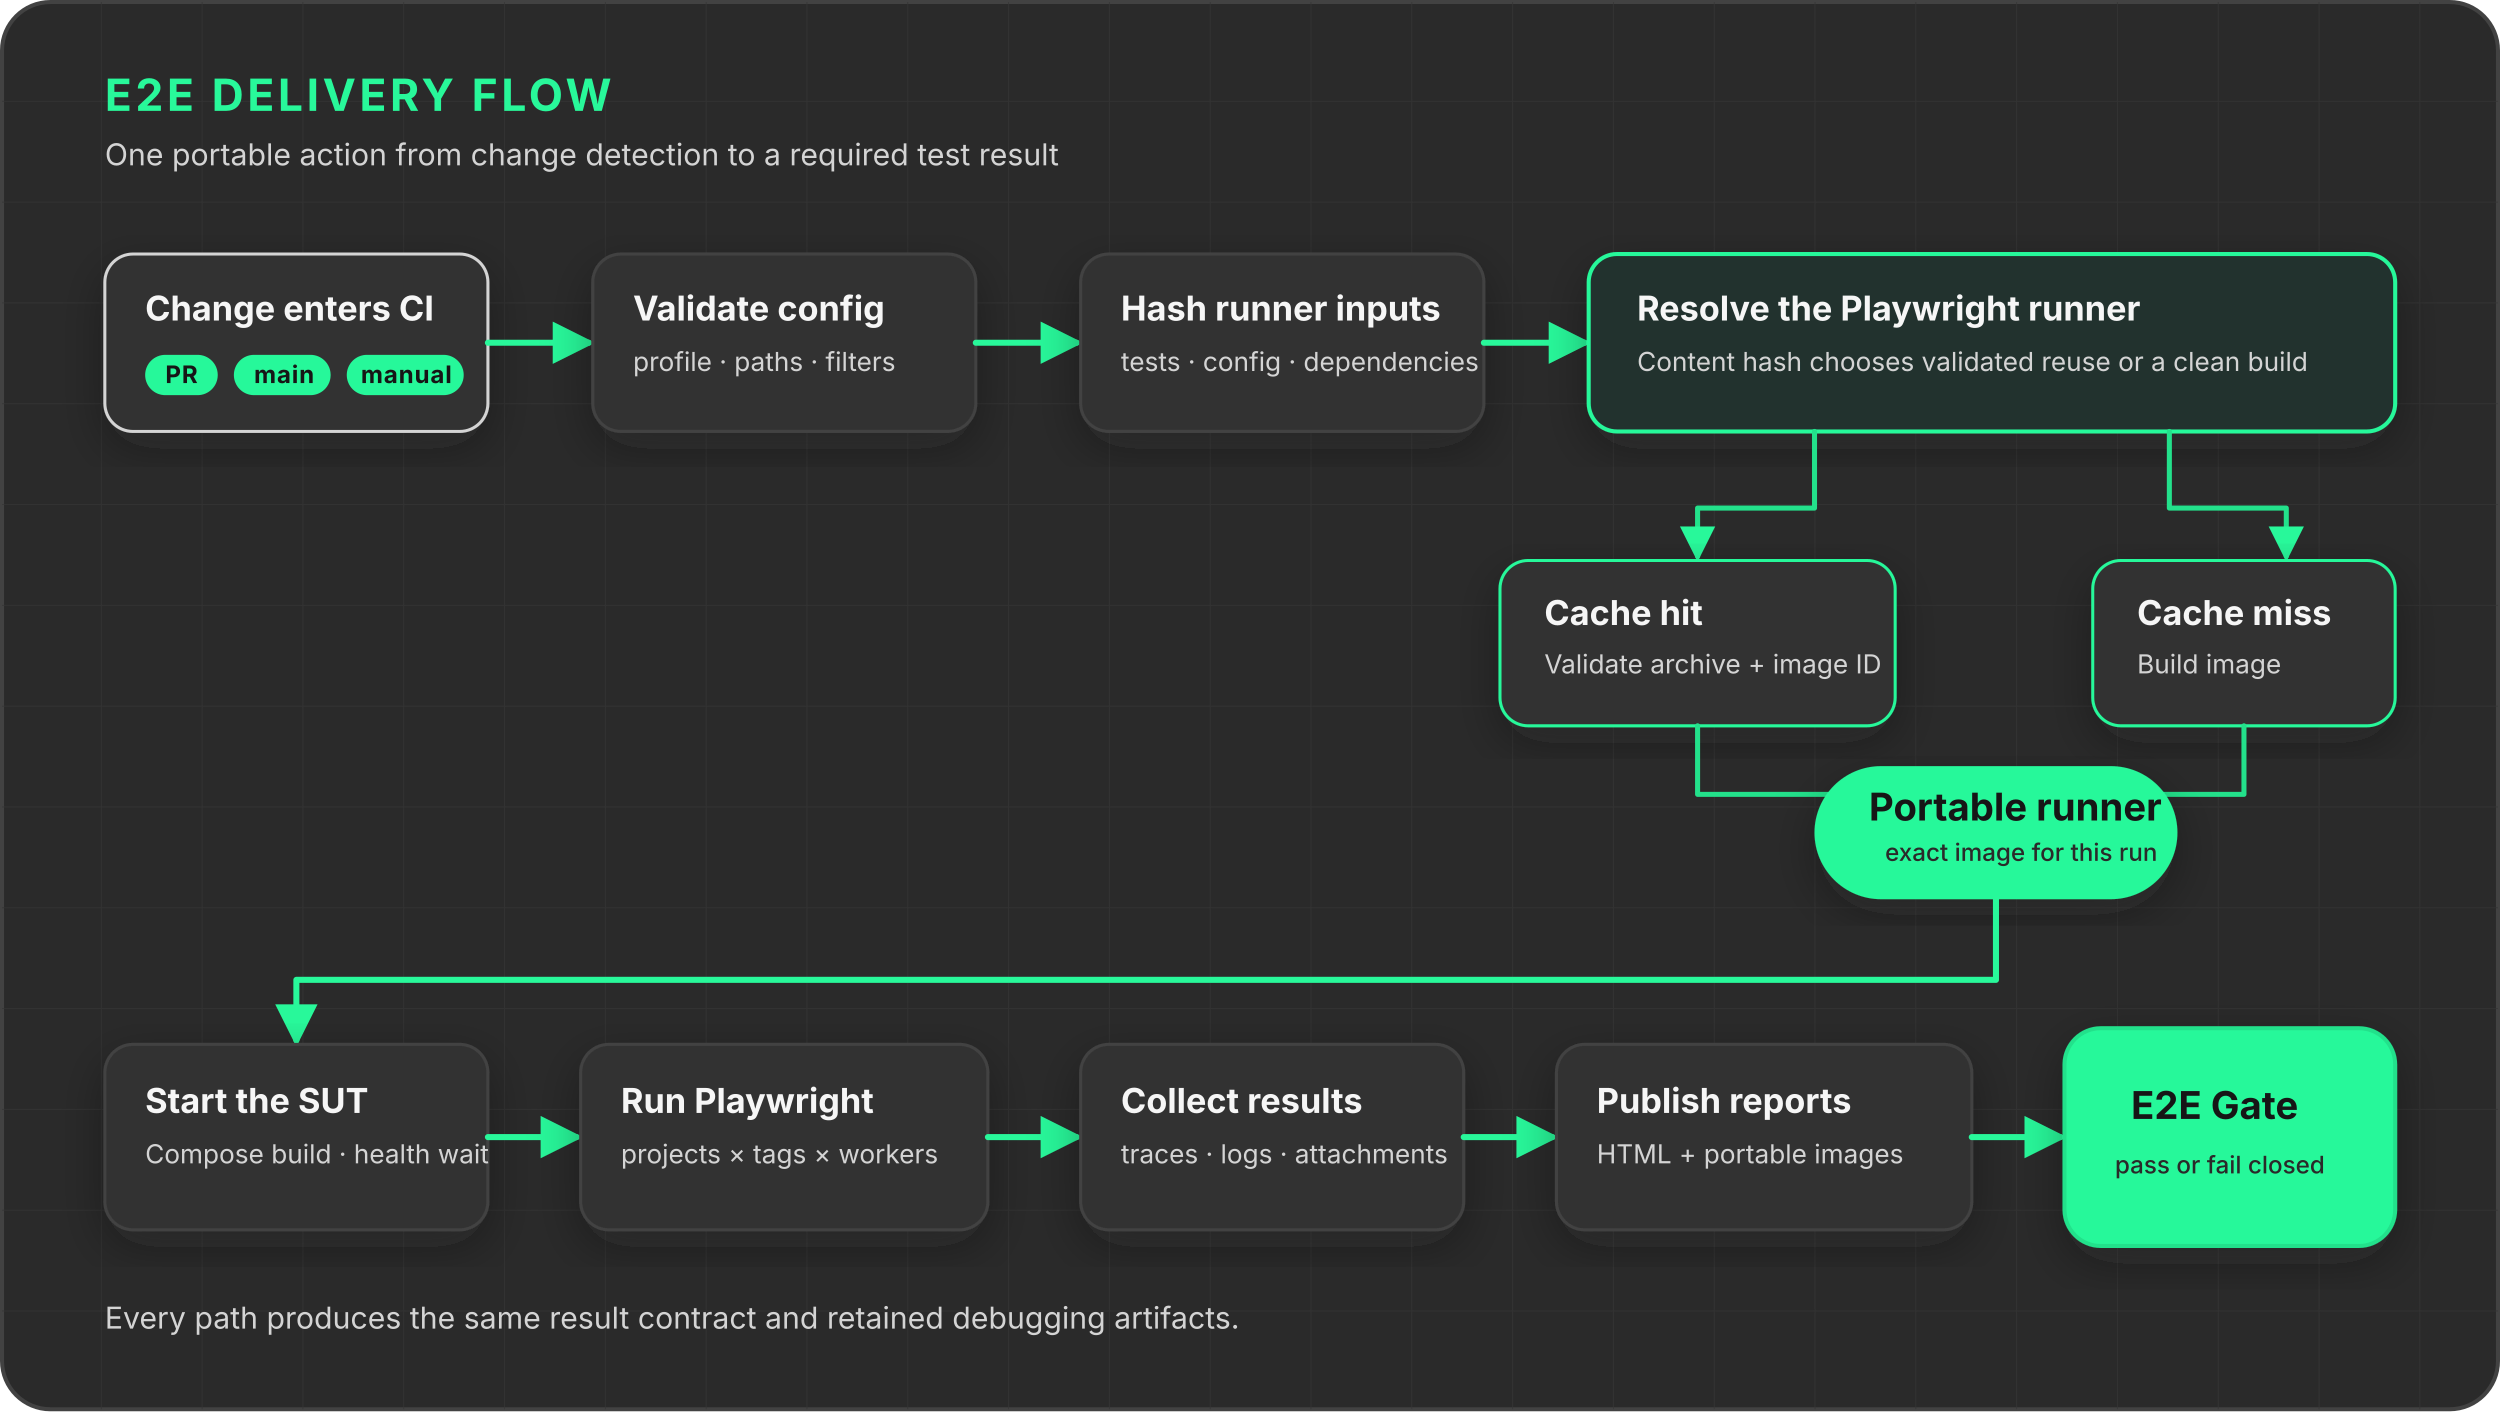
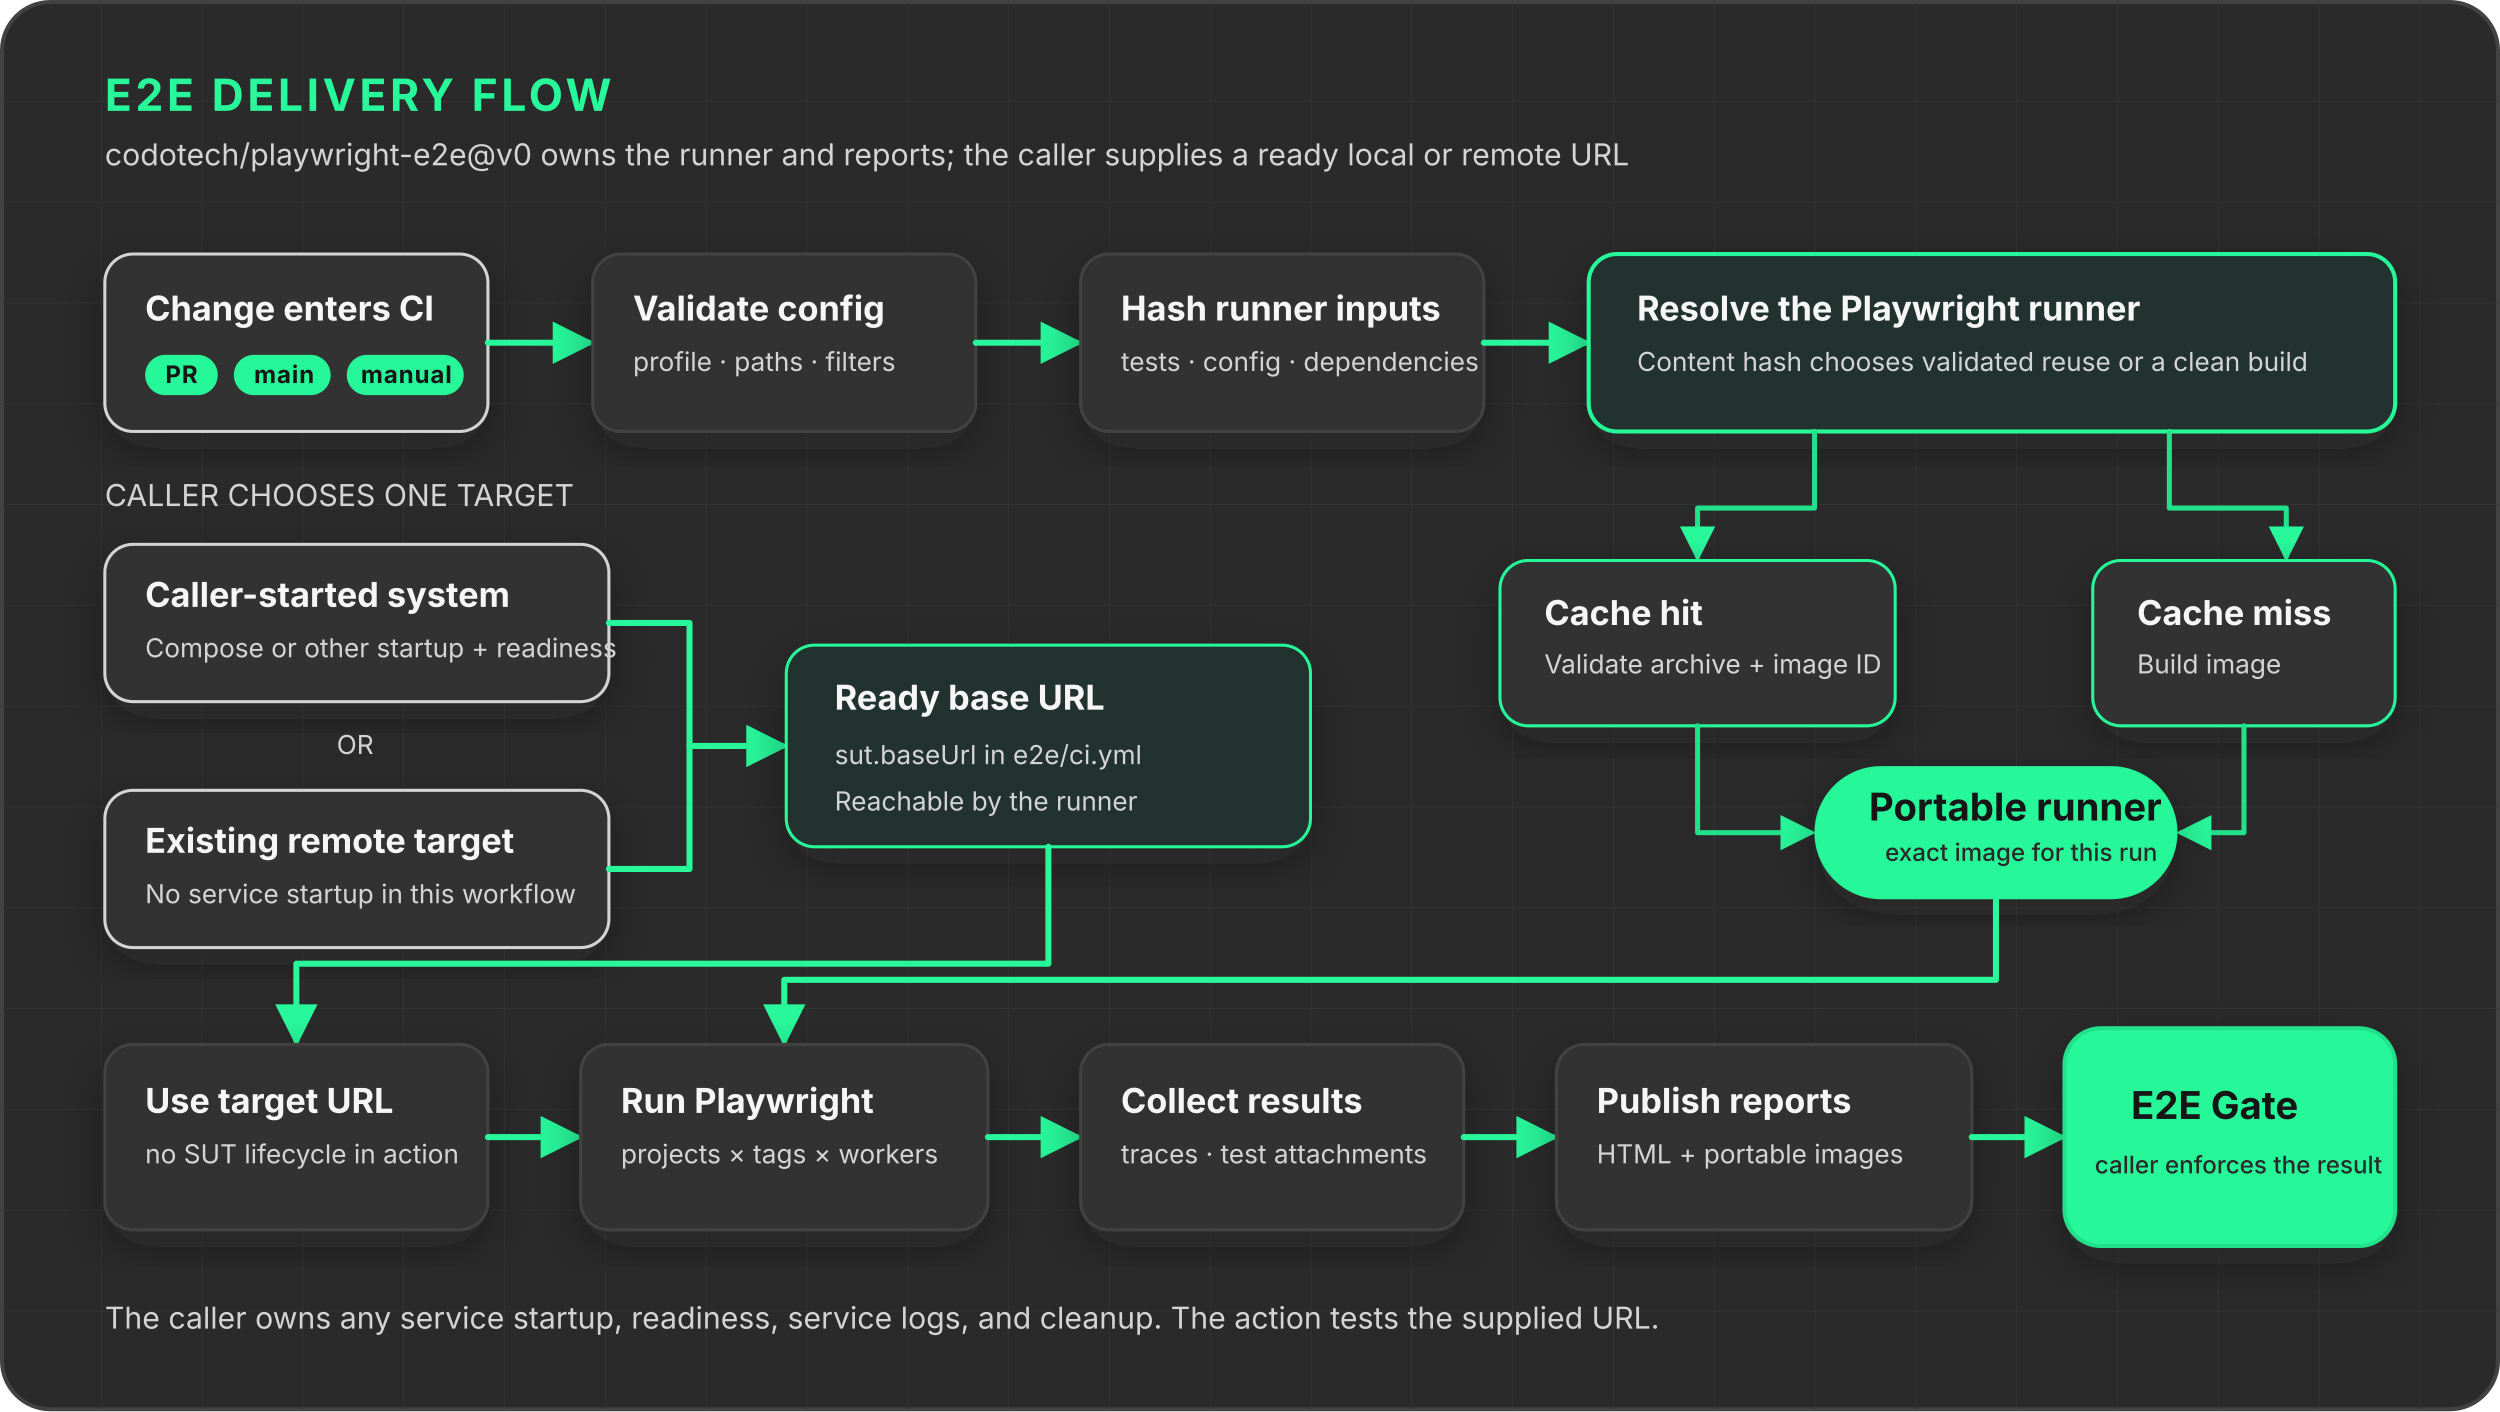
<svg xmlns="http://www.w3.org/2000/svg" width="1240" height="700" viewBox="0 0 1240 700" fill="none" role="img" aria-labelledby="title description">
  <defs>
    <pattern id="grid" width="50" height="50" patternUnits="userSpaceOnUse">
      <path d="M 50 0 L 0 0 0 50" fill="none" stroke="#353535" stroke-width="1" />
    </pattern>
    <marker id="arrow" viewBox="0 0 10 10" refX="8.5" refY="5" markerWidth="7" markerHeight="7" orient="auto-start-reverse">
      <path d="M 0 0 L 10 5 L 0 10 z" fill="#28F89A" />
    </marker>
    <filter id="shadow" x="-20%" y="-20%" width="140%" height="140%">
      <feDropShadow dx="0" dy="8" stdDeviation="12" flood-color="#181818" flood-opacity="0.32" />
    </filter>
    <style>
      .heading { font: 700 22px Inter, Geist, Arial, sans-serif; letter-spacing: 1.8px; fill: #28F89A; }
      .subtitle { font: 400 15px Inter, Geist, Arial, sans-serif; fill: #D4D4D4; }
      .label { font: 650 17px Inter, Geist, Arial, sans-serif; fill: #F6F6F6; }
      .detail { font: 400 13px Inter, Geist, Arial, sans-serif; fill: #D4D4D4; }
      .chip { font: 650 12px Inter, Geist, Arial, sans-serif; fill: #181818; letter-spacing: 0.4px; }
      .gate { font: 750 19px Inter, Geist, Arial, sans-serif; fill: #181818; }
      .gate-detail { font: 550 12px Inter, Geist, Arial, sans-serif; fill: #2A2A2A; }
      .connector { stroke: #28F89A; stroke-width: 3; stroke-linecap: round; stroke-linejoin: round; marker-end: url(#arrow); }
      .branch { stroke: #23E18B; stroke-width: 2.5; stroke-linecap: round; stroke-linejoin: round; marker-end: url(#arrow); }
    </style>
  </defs>
  <rect x="1" y="1" width="1238" height="698" rx="24" fill="#2A2A2A" stroke="#424242" stroke-width="2" />
  <rect x="1" y="1" width="1238" height="698" rx="24" fill="url(#grid)" opacity="0.72" />
  <text x="52" y="55" class="heading">E2E DELIVERY FLOW</text>
-   <text x="52" y="82" class="subtitle">One portable action from change detection to a required test result</text>
+   <text x="52" y="82" class="subtitle">codotech/playwright-e2e@v0 owns the runner and reports; the caller supplies a ready local or remote URL</text>
  <g filter="url(#shadow)">
    <rect x="52" y="126" width="190" height="88" rx="14" fill="#333333" stroke="#D4D4D4" stroke-width="1.5" />
    <text x="72" y="159" class="label">Change enters CI</text>
    <rect x="72" y="176" width="36" height="20" rx="10" fill="#28F89A" />
    <text x="82" y="190" class="chip">PR</text>
    <rect x="116" y="176" width="48" height="20" rx="10" fill="#28F89A" />
    <text x="126" y="190" class="chip">main</text>
    <rect x="172" y="176" width="58" height="20" rx="10" fill="#28F89A" />
    <text x="179" y="190" class="chip">manual</text>
  </g>
  <path d="M242 170 H292" class="connector" />
  <g filter="url(#shadow)">
    <rect x="294" y="126" width="190" height="88" rx="14" fill="#333333" stroke="#424242" stroke-width="1.5" />
    <text x="314" y="159" class="label">Validate config</text>
    <text x="314" y="184" class="detail">profile · paths · filters</text>
  </g>
  <path d="M484 170 H534" class="connector" />
  <g filter="url(#shadow)">
    <rect x="536" y="126" width="200" height="88" rx="14" fill="#333333" stroke="#424242" stroke-width="1.5" />
    <text x="556" y="159" class="label">Hash runner inputs</text>
    <text x="556" y="184" class="detail">tests · config · dependencies</text>
  </g>
  <path d="M736 170 H786" class="connector" />
  <g filter="url(#shadow)">
    <rect x="788" y="126" width="400" height="88" rx="14" fill="#22332F" stroke="#28F89A" stroke-width="2" />
    <text x="812" y="159" class="label">Resolve the Playwright runner</text>
    <text x="812" y="184" class="detail">Content hash chooses validated reuse or a clean build</text>
  </g>
  <path d="M900 214 V252 H842 V276" class="branch" />
  <path d="M1076 214 V252 H1134 V276" class="branch" />
  <g filter="url(#shadow)">
    <rect x="744" y="278" width="196" height="82" rx="14" fill="#333333" stroke="#28F89A" stroke-width="1.5" />
    <text x="766" y="310" class="label">Cache hit</text>
    <text x="766" y="334" class="detail">Validate archive + image ID</text>
  </g>
  <g filter="url(#shadow)">
    <rect x="1038" y="278" width="150" height="82" rx="14" fill="#333333" stroke="#28F89A" stroke-width="1.5" />
    <text x="1060" y="310" class="label">Cache miss</text>
    <text x="1060" y="334" class="detail">Build image</text>
  </g>
-   <path d="M842 360 V394 H946" class="branch" />
-   <path d="M1113 360 V394 H1028" class="branch" />
+   <path d="M842 360 V413 H898" class="branch" />
+   <path d="M1113 360 V413 H1082" class="branch" />
  <g filter="url(#shadow)">
    <rect x="900" y="380" width="180" height="66" rx="33" fill="#28F89A" />
    <text x="927" y="407" class="gate">Portable runner</text>
    <text x="935" y="427" class="gate-detail">exact image for this run</text>
  </g>
-   <path d="M990 446 V486 H147 V516" class="connector" />
+   <path d="M990 446 V486 H389 V516" class="connector" />
+   <text x="52" y="251" class="subtitle">CALLER CHOOSES ONE TARGET</text>
+   <g filter="url(#shadow)">
+     <rect x="52" y="270" width="250" height="78" rx="14" fill="#333333" stroke="#D4D4D4" stroke-width="1.5" />
+     <text x="72" y="301" class="label">Caller-started system</text>
+     <text x="72" y="326" class="detail">Compose or other startup + readiness</text>
+   </g>
+   <text x="167" y="374" class="detail">OR</text>
+   <g filter="url(#shadow)">
+     <rect x="52" y="392" width="250" height="78" rx="14" fill="#333333" stroke="#D4D4D4" stroke-width="1.5" />
+     <text x="72" y="423" class="label">Existing remote target</text>
+     <text x="72" y="448" class="detail">No service startup in this workflow</text>
+   </g>
+   <path d="M302 309 H342 V370 H388" class="connector" />
+   <path d="M302 431 H342 V370" stroke="#28F89A" stroke-width="3" stroke-linecap="round" stroke-linejoin="round" />
+   <g filter="url(#shadow)">
+     <rect x="390" y="320" width="260" height="100" rx="14" fill="#22332F" stroke="#28F89A" stroke-width="1.5" />
+     <text x="414" y="352" class="label">Ready base URL</text>
+     <text x="414" y="379" class="detail">sut.baseUrl in e2e/ci.yml</text>
+     <text x="414" y="402" class="detail">Reachable by the runner</text>
+   </g>
+   <path d="M520 420 V478 H147 V516" class="connector" />
  <g filter="url(#shadow)">
    <rect x="52" y="518" width="190" height="92" rx="14" fill="#333333" stroke="#424242" stroke-width="1.5" />
-     <text x="72" y="552" class="label">Start the SUT</text>
-     <text x="72" y="577" class="detail">Compose build · health wait</text>
+     <text x="72" y="552" class="label">Use target URL</text>
+     <text x="72" y="577" class="detail">no SUT lifecycle in action</text>
  </g>
  <path d="M242 564 H286" class="connector" />
  <g filter="url(#shadow)">
    <rect x="288" y="518" width="202" height="92" rx="14" fill="#333333" stroke="#424242" stroke-width="1.5" />
    <text x="308" y="552" class="label">Run Playwright</text>
    <text x="308" y="577" class="detail">projects × tags × workers</text>
  </g>
  <path d="M490 564 H534" class="connector" />
  <g filter="url(#shadow)">
    <rect x="536" y="518" width="190" height="92" rx="14" fill="#333333" stroke="#424242" stroke-width="1.5" />
    <text x="556" y="552" class="label">Collect results</text>
-     <text x="556" y="577" class="detail">traces · logs · attachments</text>
+     <text x="556" y="577" class="detail">traces · test attachments</text>
  </g>
  <path d="M726 564 H770" class="connector" />
  <g filter="url(#shadow)">
    <rect x="772" y="518" width="206" height="92" rx="14" fill="#333333" stroke="#424242" stroke-width="1.5" />
    <text x="792" y="552" class="label">Publish reports</text>
    <text x="792" y="577" class="detail">HTML + portable images</text>
  </g>
  <path d="M978 564 H1022" class="connector" />
  <g filter="url(#shadow)">
    <rect x="1024" y="510" width="164" height="108" rx="18" fill="#28F89A" stroke="#23E18B" stroke-width="2" />
    <text x="1057" y="555" class="gate">E2E Gate</text>
-     <text x="1049" y="582" class="gate-detail">pass or fail closed</text>
+     <text x="1039" y="582" class="gate-detail">caller enforces the result</text>
  </g>
-   <text x="52" y="659" class="subtitle">Every path produces the same result contract and retained debugging artifacts.</text>
+   <text x="52" y="659" class="subtitle">The caller owns any service startup, readiness, service logs, and cleanup. The action tests the supplied URL.</text>
</svg>
